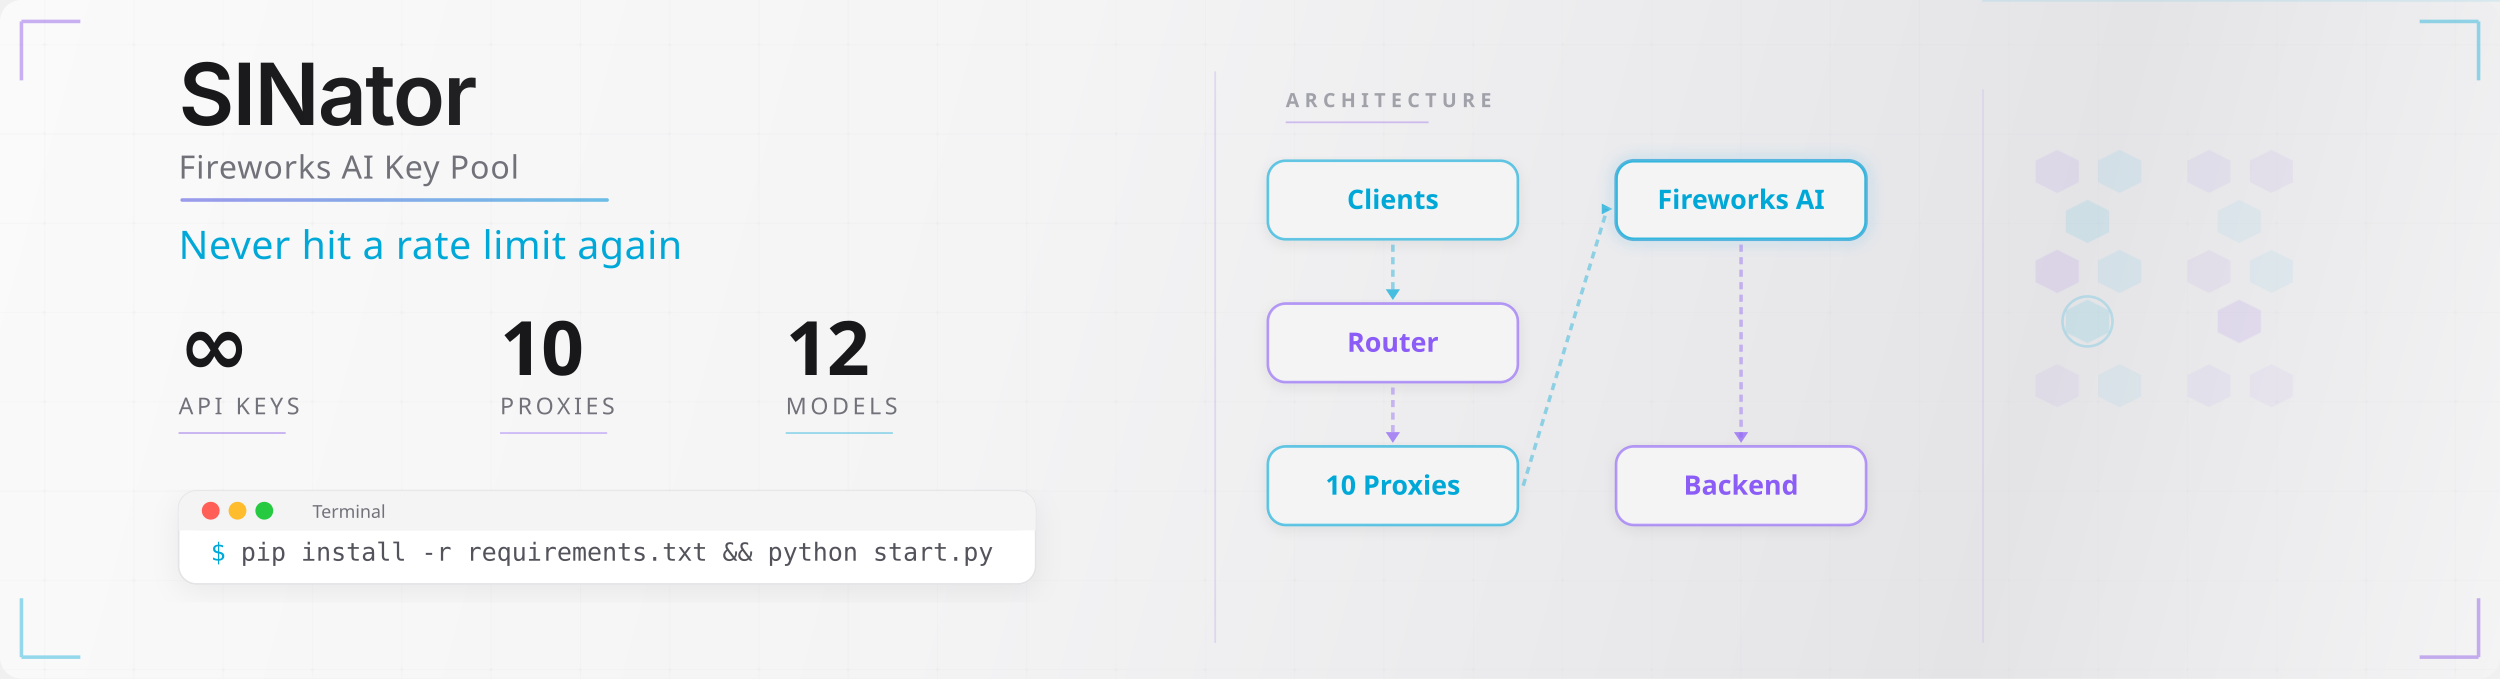
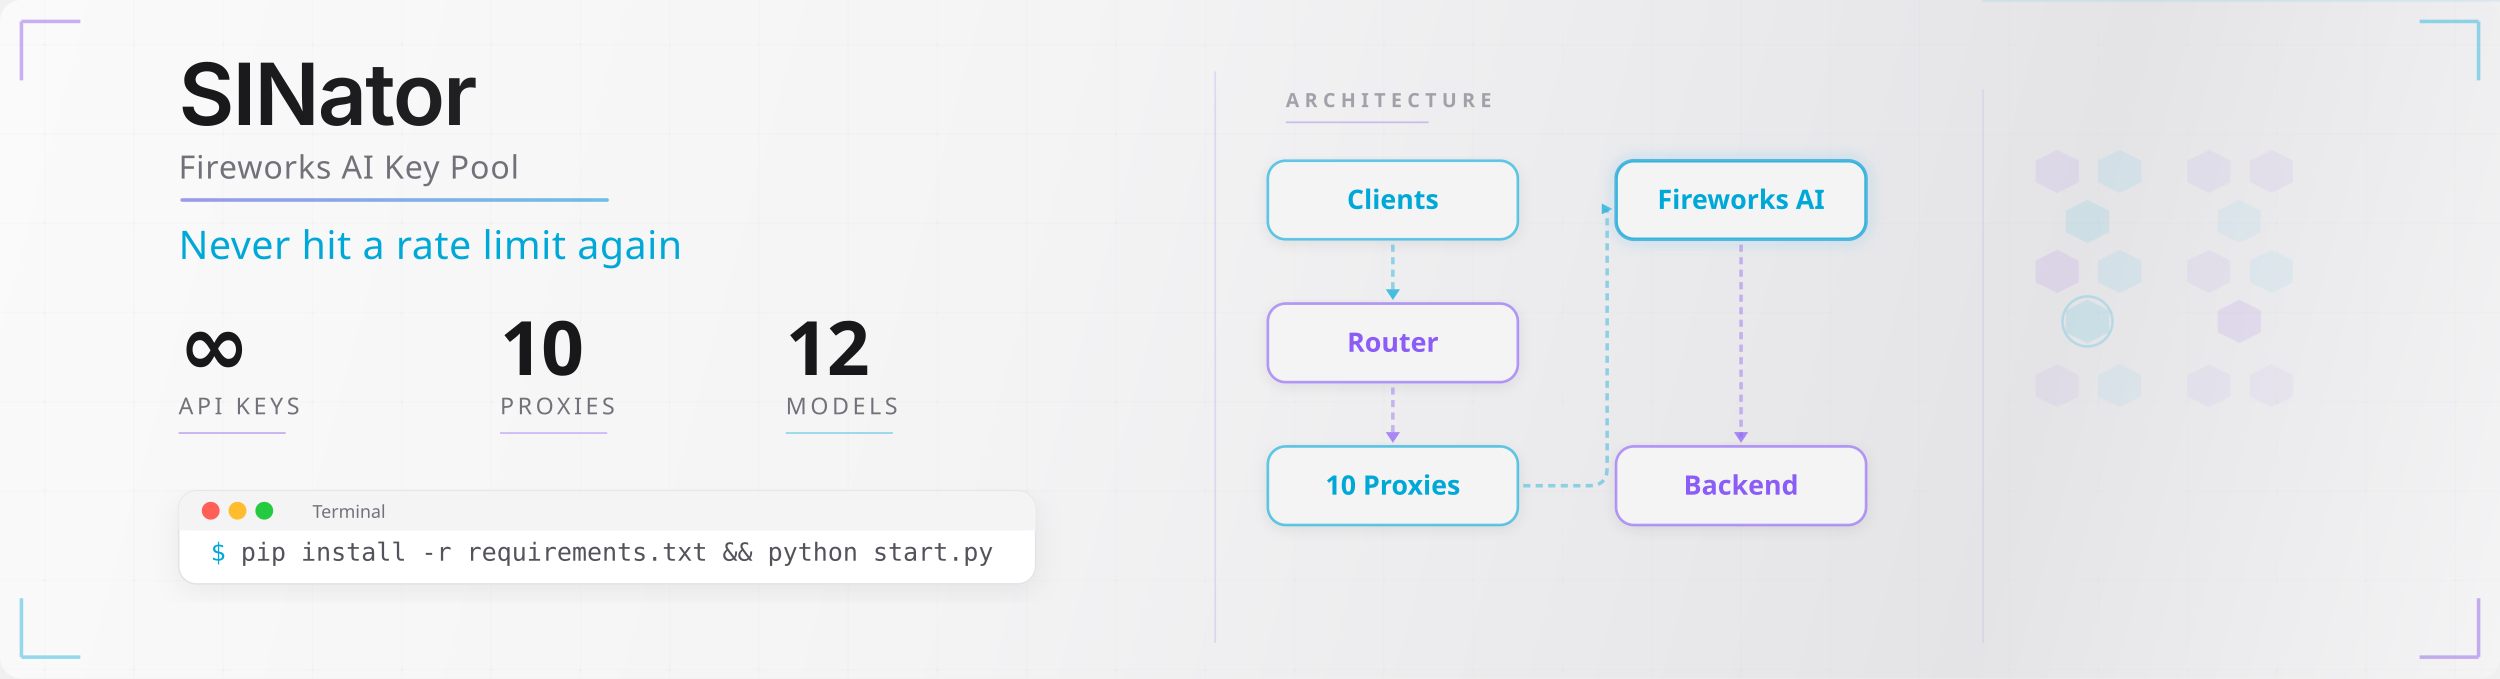
<svg xmlns="http://www.w3.org/2000/svg" width="1400" height="380" viewBox="0 0 1400 380" fill="none">
  <defs>
    <linearGradient id="bgL" x1="0" y1="0" x2="1400" y2="380" gradientUnits="userSpaceOnUse">
      <stop stop-color="#FAFAFA" />
      <stop offset="0.4" stop-color="#F4F4F5" />
      <stop offset="0.8" stop-color="#E4E4E7" />
      <stop offset="1" stop-color="#F4F4F5" />
    </linearGradient>
    <linearGradient id="titleGradL" x1="100" y1="0" x2="600" y2="0" gradientUnits="userSpaceOnUse">
      <stop stop-color="#18181B" />
      <stop offset="0.6" stop-color="#27272A" />
      <stop offset="1" stop-color="#52525B" />
    </linearGradient>
    <linearGradient id="accentL" x1="0" y1="0" x2="400" y2="0" gradientUnits="userSpaceOnUse">
      <stop stop-color="#7B3FE4" />
      <stop offset="1" stop-color="#00A8D8" />
    </linearGradient>
    <linearGradient id="lineGradL" x1="0" y1="0" x2="1400" y2="0">
      <stop stop-color="#7B3FE4" stop-opacity="0" />
      <stop offset="0.15" stop-color="#7B3FE4" stop-opacity="0.4" />
      <stop offset="0.5" stop-color="#00A8D8" stop-opacity="0.5" />
      <stop offset="0.85" stop-color="#7B3FE4" stop-opacity="0.4" />
      <stop offset="1" stop-color="#7B3FE4" stop-opacity="0" />
    </linearGradient>
    <linearGradient id="nodeCyanL" x1="0" y1="0" x2="0" y2="44" gradientUnits="userSpaceOnUse">
      <stop stop-color="#FFFFFF" />
      <stop offset="1" stop-color="#F4F4F5" />
    </linearGradient>
    <linearGradient id="nodePurpleL" x1="0" y1="0" x2="0" y2="44" gradientUnits="userSpaceOnUse">
      <stop stop-color="#FFFFFF" />
      <stop offset="1" stop-color="#F4F4F5" />
    </linearGradient>
    <filter id="glowL" x="-20%" y="-20%" width="140%" height="140%">
      <feGaussianBlur stdDeviation="2" result="blur" />
      <feMerge>
        <feMergeNode in="blur" />
        <feMergeNode in="SourceGraphic" />
      </feMerge>
    </filter>
    <filter id="fireGlowL" x="-30%" y="-30%" width="160%" height="160%">
      <feGaussianBlur stdDeviation="4" result="blur" />
      <feMerge>
        <feMergeNode in="blur" />
        <feMergeNode in="SourceGraphic" />
      </feMerge>
    </filter>
    <filter id="cardShadowL" x="-10%" y="-10%" width="120%" height="130%">
      <feDropShadow dx="0" dy="4" stdDeviation="8" flood-color="#000000" flood-opacity="0.06" />
    </filter>
    <filter id="nodeShadowL" x="-10%" y="-10%" width="120%" height="130%">
      <feDropShadow dx="0" dy="2" stdDeviation="4" flood-color="#000000" flood-opacity="0.08" />
    </filter>
    <pattern id="gridL" x="0" y="0" width="50" height="50" patternUnits="userSpaceOnUse">
      <circle cx="25" cy="25" r="0.8" fill="#D4D4D8" />
      <line x1="25" y1="0" x2="25" y2="50" stroke="#D4D4D8" stroke-width="0.3" />
      <line x1="0" y1="25" x2="50" y2="25" stroke="#D4D4D8" stroke-width="0.3" />
    </pattern>
  </defs>
  <rect width="1400" height="380" fill="url(#bgL)" rx="12" />
  <rect width="1400" height="380" fill="url(#gridL)" rx="12" opacity="0.2" />
  <rect x="60" y="0" width="1280" height="2" fill="url(#lineGradL)" />
  <rect x="60" y="378" width="1280" height="2" fill="url(#lineGradL)" />
  <path d="M12 12 L12 45 M12 12 L45 12" stroke="#7B3FE4" stroke-width="2" opacity="0.4" />
  <path d="M1388 12 L1388 45 M1388 12 L1355 12" stroke="#00A8D8" stroke-width="2" opacity="0.4" />
  <path d="M12 368 L12 335 M12 368 L45 368" stroke="#00A8D8" stroke-width="2" opacity="0.4" />
  <path d="M1388 368 L1388 335 M1388 368 L1355 368" stroke="#7B3FE4" stroke-width="2" opacity="0.4" />
  <text x="100" y="70" font-family="ui-sans-serif, system-ui, -apple-system, BlinkMacSystemFont, 'Segoe UI', sans-serif" font-size="48" font-weight="600" fill="url(#titleGradL)" letter-spacing="-1">SINator</text>
  <text x="100" y="100" font-family="ui-sans-serif, system-ui, sans-serif" font-size="18" font-weight="400" fill="#71717A" letter-spacing="0.5">Fireworks AI Key Pool</text>
  <rect x="101" y="111" width="240" height="2" fill="url(#accentL)" rx="1" opacity="0.6" />
  <text x="100" y="145" font-family="ui-sans-serif, system-ui, sans-serif" font-size="22" font-weight="500" fill="#00A8D8" letter-spacing="0.3">Never hit a rate limit again</text>
  <text x="100" y="210" font-family="ui-sans-serif, system-ui, sans-serif" font-size="48" font-weight="700" fill="#18181B" letter-spacing="-1">∞</text>
  <text x="100" y="232" font-family="ui-sans-serif, system-ui, sans-serif" font-size="13" font-weight="500" fill="#71717A" letter-spacing="2">API KEYS</text>
  <rect x="100" y="242" width="60" height="1" fill="#7B3FE4" opacity="0.4" />
  <text x="280" y="210" font-family="ui-sans-serif, system-ui, sans-serif" font-size="42" font-weight="700" fill="#18181B" letter-spacing="-1">10</text>
  <text x="280" y="232" font-family="ui-sans-serif, system-ui, sans-serif" font-size="13" font-weight="500" fill="#71717A" letter-spacing="2">PROXIES</text>
  <rect x="280" y="242" width="60" height="1" fill="#8B5CF6" opacity="0.4" />
  <text x="440" y="210" font-family="ui-sans-serif, system-ui, sans-serif" font-size="42" font-weight="700" fill="#18181B" letter-spacing="-1">12</text>
  <text x="440" y="232" font-family="ui-sans-serif, system-ui, sans-serif" font-size="13" font-weight="500" fill="#71717A" letter-spacing="2">MODELS</text>
  <rect x="440" y="242" width="60" height="1" fill="#00A8D8" opacity="0.4" />
  <g filter="url(#cardShadowL)">
    <rect x="100" y="275" width="480" height="52" rx="10" fill="#FFFFFF" stroke="#E4E4E7" stroke-width="1" />
    <rect x="100" y="275" width="480" height="22" rx="10" fill="#F4F4F5" />
    <rect x="100" y="287" width="480" height="10" fill="#F4F4F5" />
    <circle cx="118" cy="286" r="5" fill="#FF5F57" />
    <circle cx="133" cy="286" r="5" fill="#FFBD2E" />
    <circle cx="148" cy="286" r="5" fill="#28CA41" />
    <text x="175" y="290" font-family="ui-sans-serif, system-ui, sans-serif" font-size="10" font-weight="500" fill="#71717A">Terminal</text>
    <text x="118" y="314" font-family="ui-monospace, 'SF Mono', Menlo, monospace" font-size="14" font-weight="400" fill="#52525B">
      <tspan fill="#00A8D8">$</tspan> pip install -r requirements.txt &amp;&amp; python start.py</text>
  </g>
  <rect x="680" y="40" width="1" height="320" fill="#7B3FE4" opacity="0.15" />
  <text x="720" y="60" font-family="ui-sans-serif, system-ui, sans-serif" font-size="11" font-weight="600" fill="#A1A1AA" letter-spacing="3">ARCHITECTURE</text>
  <rect x="720" y="68" width="80" height="1" fill="#7B3FE4" opacity="0.3" />
  <g filter="url(#nodeShadowL)">
    <rect x="710" y="90" width="140" height="44" rx="10" fill="url(#nodeCyanL)" stroke="#00A8D8" stroke-width="1.5" stroke-opacity="0.6">
      <animate attributeName="stroke-opacity" values="0.4;0.9;0.4" dur="4s" begin="0s" repeatCount="indefinite" />
    </rect>
    <text x="780" y="117" text-anchor="middle" font-family="ui-sans-serif, system-ui, sans-serif" font-size="15" font-weight="600" fill="#00A8D8">Clients</text>
  </g>
  <line x1="780" y1="137" x2="780" y2="165" stroke="#00A8D8" stroke-width="2" stroke-dasharray="4 3" stroke-opacity="0.4">
    <animate attributeName="stroke-dashoffset" from="0" to="-7" dur="0.5s" repeatCount="indefinite" />
  </line>
  <polygon points="776,162 780,168 784,162" fill="#00A8D8" opacity="0.7">
    <animate attributeName="opacity" values="0.4;1;0.4" dur="4s" begin="0.5s" repeatCount="indefinite" />
  </polygon>
  <circle cx="780" cy="137" r="3" fill="#00A8D8" filter="url(#glowL)" opacity="0">
    <animate attributeName="cy" values="137;165" dur="1s" begin="0.5s" repeatCount="indefinite" />
    <animate attributeName="opacity" values="0;1;0" dur="1s" begin="0.5s" repeatCount="indefinite" />
  </circle>
  <g filter="url(#nodeShadowL)">
    <rect x="710" y="170" width="140" height="44" rx="10" fill="url(#nodePurpleL)" stroke="#8B5CF6" stroke-width="1.5" stroke-opacity="0.6">
      <animate attributeName="stroke-opacity" values="0.4;0.9;0.4" dur="4s" begin="1s" repeatCount="indefinite" />
    </rect>
    <text x="780" y="197" text-anchor="middle" font-family="ui-sans-serif, system-ui, sans-serif" font-size="15" font-weight="600" fill="#8B5CF6">Router</text>
  </g>
  <line x1="780" y1="217" x2="780" y2="245" stroke="#8B5CF6" stroke-width="2" stroke-dasharray="4 3" stroke-opacity="0.4">
    <animate attributeName="stroke-dashoffset" from="0" to="-7" dur="0.5s" begin="0.5s" repeatCount="indefinite" />
  </line>
  <polygon points="776,242 780,248 784,242" fill="#8B5CF6" opacity="0.7">
    <animate attributeName="opacity" values="0.4;1;0.4" dur="4s" begin="1.5s" repeatCount="indefinite" />
  </polygon>
  <circle cx="780" cy="217" r="3" fill="#8B5CF6" filter="url(#glowL)" opacity="0">
    <animate attributeName="cy" values="217;245" dur="1s" begin="1.5s" repeatCount="indefinite" />
    <animate attributeName="opacity" values="0;1;0" dur="1s" begin="1.5s" repeatCount="indefinite" />
  </circle>
  <g filter="url(#nodeShadowL)">
    <rect x="710" y="250" width="140" height="44" rx="10" fill="url(#nodeCyanL)" stroke="#00A8D8" stroke-width="1.5" stroke-opacity="0.6">
      <animate attributeName="stroke-opacity" values="0.4;0.9;0.4" dur="4s" begin="2s" repeatCount="indefinite" />
    </rect>
    <text x="780" y="277" text-anchor="middle" font-family="ui-sans-serif, system-ui, sans-serif" font-size="15" font-weight="600" fill="#00A8D8">10 Proxies</text>
  </g>
-   <line x1="853" y1="272" x2="900" y2="117" stroke="#00A8D8" stroke-width="2" stroke-dasharray="4 3" stroke-opacity="0.4">
+   <path d="M 853 272 L 890 272 Q 900 272 900 262 L 900 117" stroke="#00A8D8" stroke-width="2" stroke-dasharray="4 3" stroke-opacity="0.4" fill="none">
    <animate attributeName="stroke-dashoffset" from="0" to="-7" dur="0.5s" repeatCount="indefinite" />
-   </line>
+   </path>
  <polygon points="897,120 903,117 897,114" fill="#00A8D8" opacity="0.7">
    <animate attributeName="opacity" values="0.4;1;0.4" dur="4s" begin="2.5s" repeatCount="indefinite" />
  </polygon>
  <circle cx="853" cy="272" r="3" fill="#00A8D8" filter="url(#glowL)" opacity="0">
-     <animate attributeName="cx" values="853;900" dur="1s" begin="2.5s" repeatCount="indefinite" />
-     <animate attributeName="cy" values="272;117" dur="1s" begin="2.5s" repeatCount="indefinite" />
+     <animate attributeName="cx" values="853;900;900" dur="1s" begin="2.5s" repeatCount="indefinite" />
+     <animate attributeName="cy" values="272;272;117" dur="1s" begin="2.5s" repeatCount="indefinite" />
    <animate attributeName="opacity" values="0;1;0" dur="1s" begin="2.5s" repeatCount="indefinite" />
  </circle>
  <g filter="url(#fireGlowL)">
    <rect x="905" y="90" width="140" height="44" rx="10" fill="url(#nodeCyanL)" stroke="#00A8D8" stroke-width="2" stroke-opacity="0.8">
      <animate attributeName="stroke-opacity" values="0.5;1;0.5" dur="3s" begin="3.5s" repeatCount="indefinite" />
    </rect>
    <text x="975" y="117" text-anchor="middle" font-family="ui-sans-serif, system-ui, sans-serif" font-size="15" font-weight="700" fill="#00A8D8">Fireworks AI</text>
  </g>
  <line x1="975" y1="137" x2="975" y2="245" stroke="#8B5CF6" stroke-width="2" stroke-dasharray="4 3" stroke-opacity="0.4">
    <animate attributeName="stroke-dashoffset" from="0" to="-7" dur="0.4s" repeatCount="indefinite" />
  </line>
  <polygon points="971,242 975,248 979,242" fill="#8B5CF6" opacity="0.7">
    <animate attributeName="opacity" values="0.4;1;0.4" dur="4s" begin="3.5s" repeatCount="indefinite" />
  </polygon>
  <circle cx="975" cy="137" r="3" fill="#8B5CF6" filter="url(#glowL)" opacity="0">
    <animate attributeName="cy" values="137;245" dur="0.8s" begin="3.5s" repeatCount="indefinite" />
    <animate attributeName="opacity" values="0;1;0" dur="0.8s" begin="3.5s" repeatCount="indefinite" />
  </circle>
  <g filter="url(#nodeShadowL)">
    <rect x="905" y="250" width="140" height="44" rx="10" fill="url(#nodePurpleL)" stroke="#8B5CF6" stroke-width="1.5" stroke-opacity="0.6">
      <animate attributeName="stroke-opacity" values="0.4;0.9;0.4" dur="4s" begin="3s" repeatCount="indefinite" />
    </rect>
    <text x="975" y="277" text-anchor="middle" font-family="ui-sans-serif, system-ui, sans-serif" font-size="15" font-weight="600" fill="#8B5CF6">Backend</text>
  </g>
  <rect x="1110" y="50" width="1" height="310" fill="#7B3FE4" opacity="0.1" />
  <polygon points="1140,90 1152,84 1164,90 1164,102 1152,108 1140,102" fill="#7B3FE4" opacity="0.08" stroke="#7B3FE4" stroke-width="0.8" stroke-opacity="0.25" />
  <polygon points="1175,90 1187,84 1199,90 1199,102 1187,108 1175,102" fill="#00A8D8" opacity="0.08" stroke="#00A8D8" stroke-width="0.8" stroke-opacity="0.25" />
  <polygon points="1157,118 1169,112 1181,118 1181,130 1169,136 1157,130" fill="#00A8D8" opacity="0.1" stroke="#00A8D8" stroke-width="0.8" stroke-opacity="0.3" />
  <polygon points="1140,146 1152,140 1164,146 1164,158 1152,164 1140,158" fill="#7B3FE4" opacity="0.1" stroke="#7B3FE4" stroke-width="0.8" stroke-opacity="0.3" />
  <polygon points="1175,146 1187,140 1199,146 1199,158 1187,164 1175,158" fill="#00A8D8" opacity="0.08" stroke="#00A8D8" stroke-width="0.8" stroke-opacity="0.25" />
  <polygon points="1157,174 1169,168 1181,174 1181,186 1169,192 1157,186" fill="#00A8D8" opacity="0.12" stroke="#00A8D8" stroke-width="1" stroke-opacity="0.35" />
  <polygon points="1225,90 1237,84 1249,90 1249,102 1237,108 1225,102" fill="#4F46E5" opacity="0.06" stroke="#4F46E5" stroke-width="0.8" stroke-opacity="0.15" />
  <polygon points="1260,90 1272,84 1284,90 1284,102 1272,108 1260,102" fill="#7B3FE4" opacity="0.06" stroke="#7B3FE4" stroke-width="0.8" stroke-opacity="0.15" />
  <polygon points="1242,118 1254,112 1266,118 1266,130 1254,136 1242,130" fill="#00A8D8" opacity="0.06" stroke="#00A8D8" stroke-width="0.8" stroke-opacity="0.15" />
  <polygon points="1225,146 1237,140 1249,146 1249,158 1237,164 1225,158" fill="#7B3FE4" opacity="0.06" stroke="#7B3FE4" stroke-width="0.8" stroke-opacity="0.15" />
  <polygon points="1260,146 1272,140 1284,146 1284,158 1272,164 1260,158" fill="#00A8D8" opacity="0.06" stroke="#00A8D8" stroke-width="0.8" stroke-opacity="0.15" />
  <polygon points="1242,174 1254,168 1266,174 1266,186 1254,192 1242,186" fill="#7B3FE4" opacity="0.1" stroke="#7B3FE4" stroke-width="1" stroke-opacity="0.25" />
  <polygon points="1140,210 1152,204 1164,210 1164,222 1152,228 1140,222" fill="#7B3FE4" opacity="0.06" stroke="#7B3FE4" stroke-width="0.8" stroke-opacity="0.15" />
  <polygon points="1175,210 1187,204 1199,210 1199,222 1187,228 1175,222" fill="#00A8D8" opacity="0.06" stroke="#00A8D8" stroke-width="0.8" stroke-opacity="0.15" />
  <polygon points="1225,210 1237,204 1249,210 1249,222 1237,228 1225,222" fill="#4F46E5" opacity="0.05" stroke="#4F46E5" stroke-width="0.8" stroke-opacity="0.12" />
  <polygon points="1260,210 1272,204 1284,210 1284,222 1272,228 1260,222" fill="#7B3FE4" opacity="0.05" stroke="#7B3FE4" stroke-width="0.8" stroke-opacity="0.12" />
  <circle cx="1169" cy="180" r="14" fill="none" stroke="#00A8D8" stroke-width="1.5" opacity="0.2">
    <animate attributeName="r" values="14;28;14" dur="3s" repeatCount="indefinite" />
    <animate attributeName="opacity" values="0.25;0;0.25" dur="3s" repeatCount="indefinite" />
  </circle>
  <rect x="1110" y="0" width="290" height="1" fill="#00A8D8" opacity="0.1">
    <animate attributeName="y" values="0;380;0" dur="12s" repeatCount="indefinite" />
    <animate attributeName="opacity" values="0;0.15;0" dur="12s" repeatCount="indefinite" />
  </rect>
</svg>
